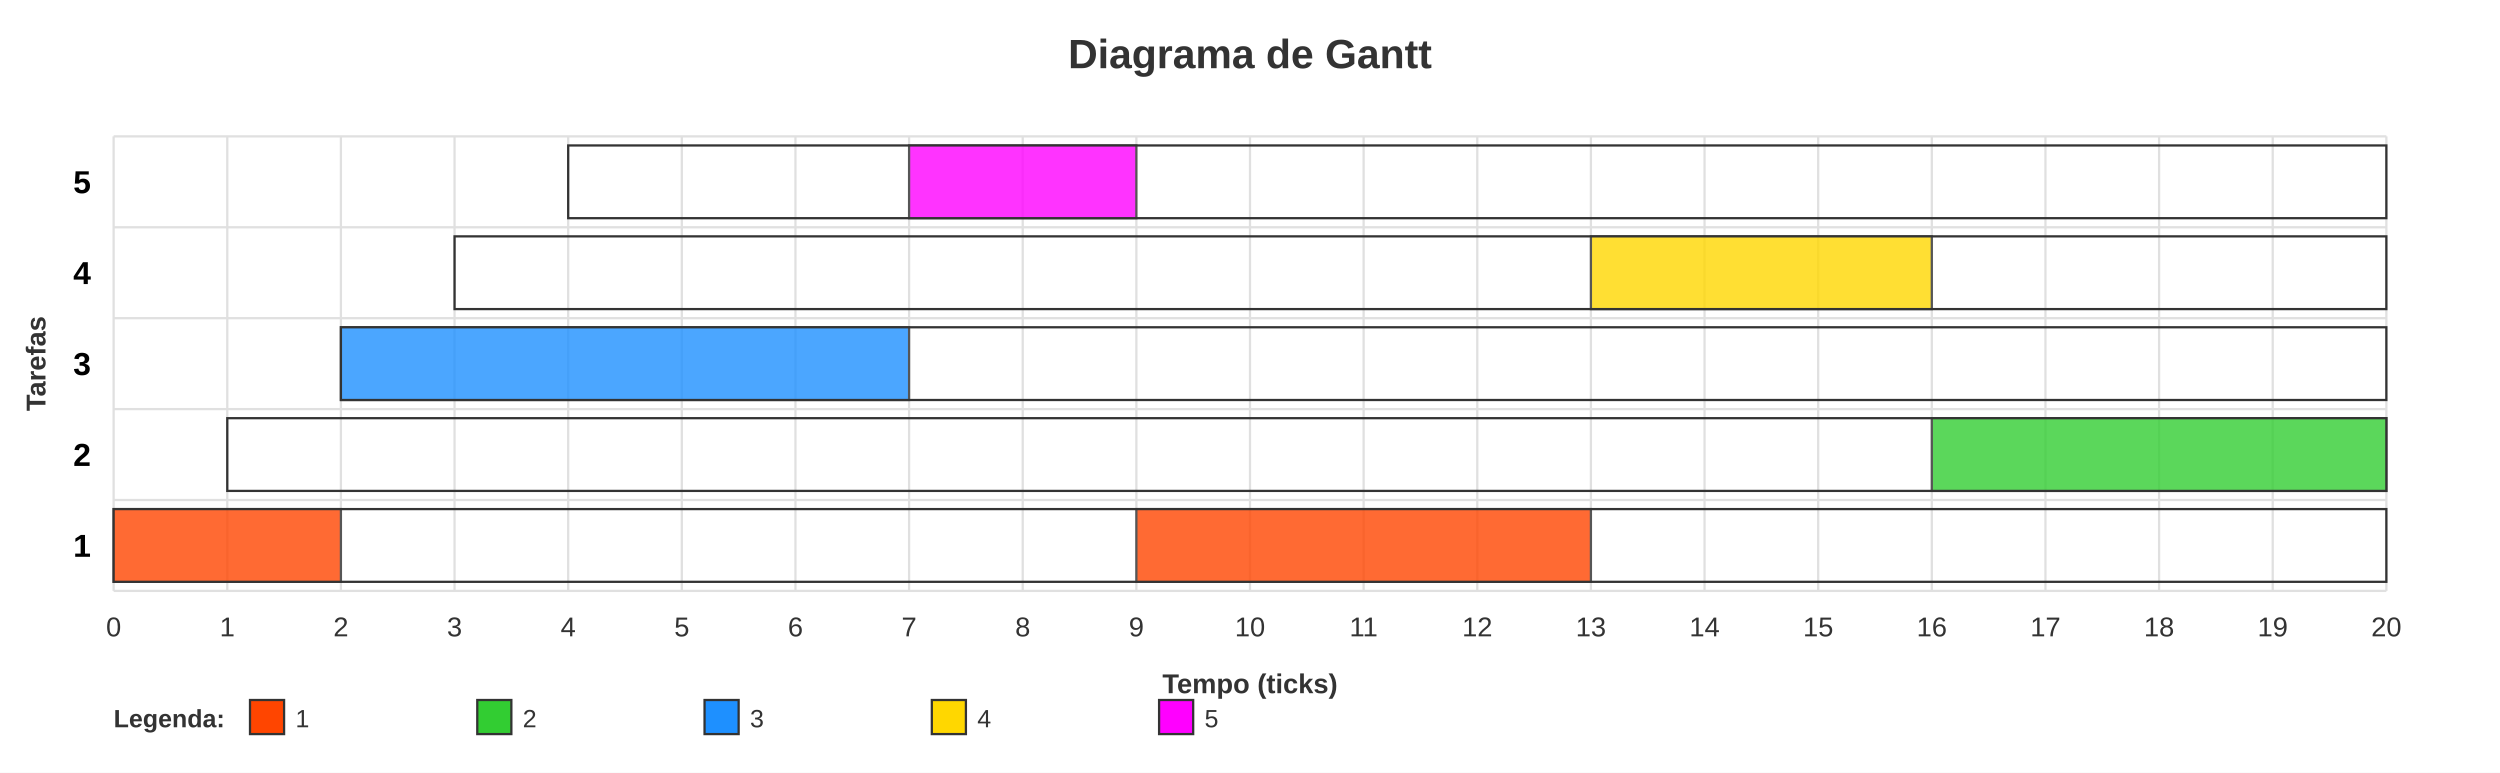
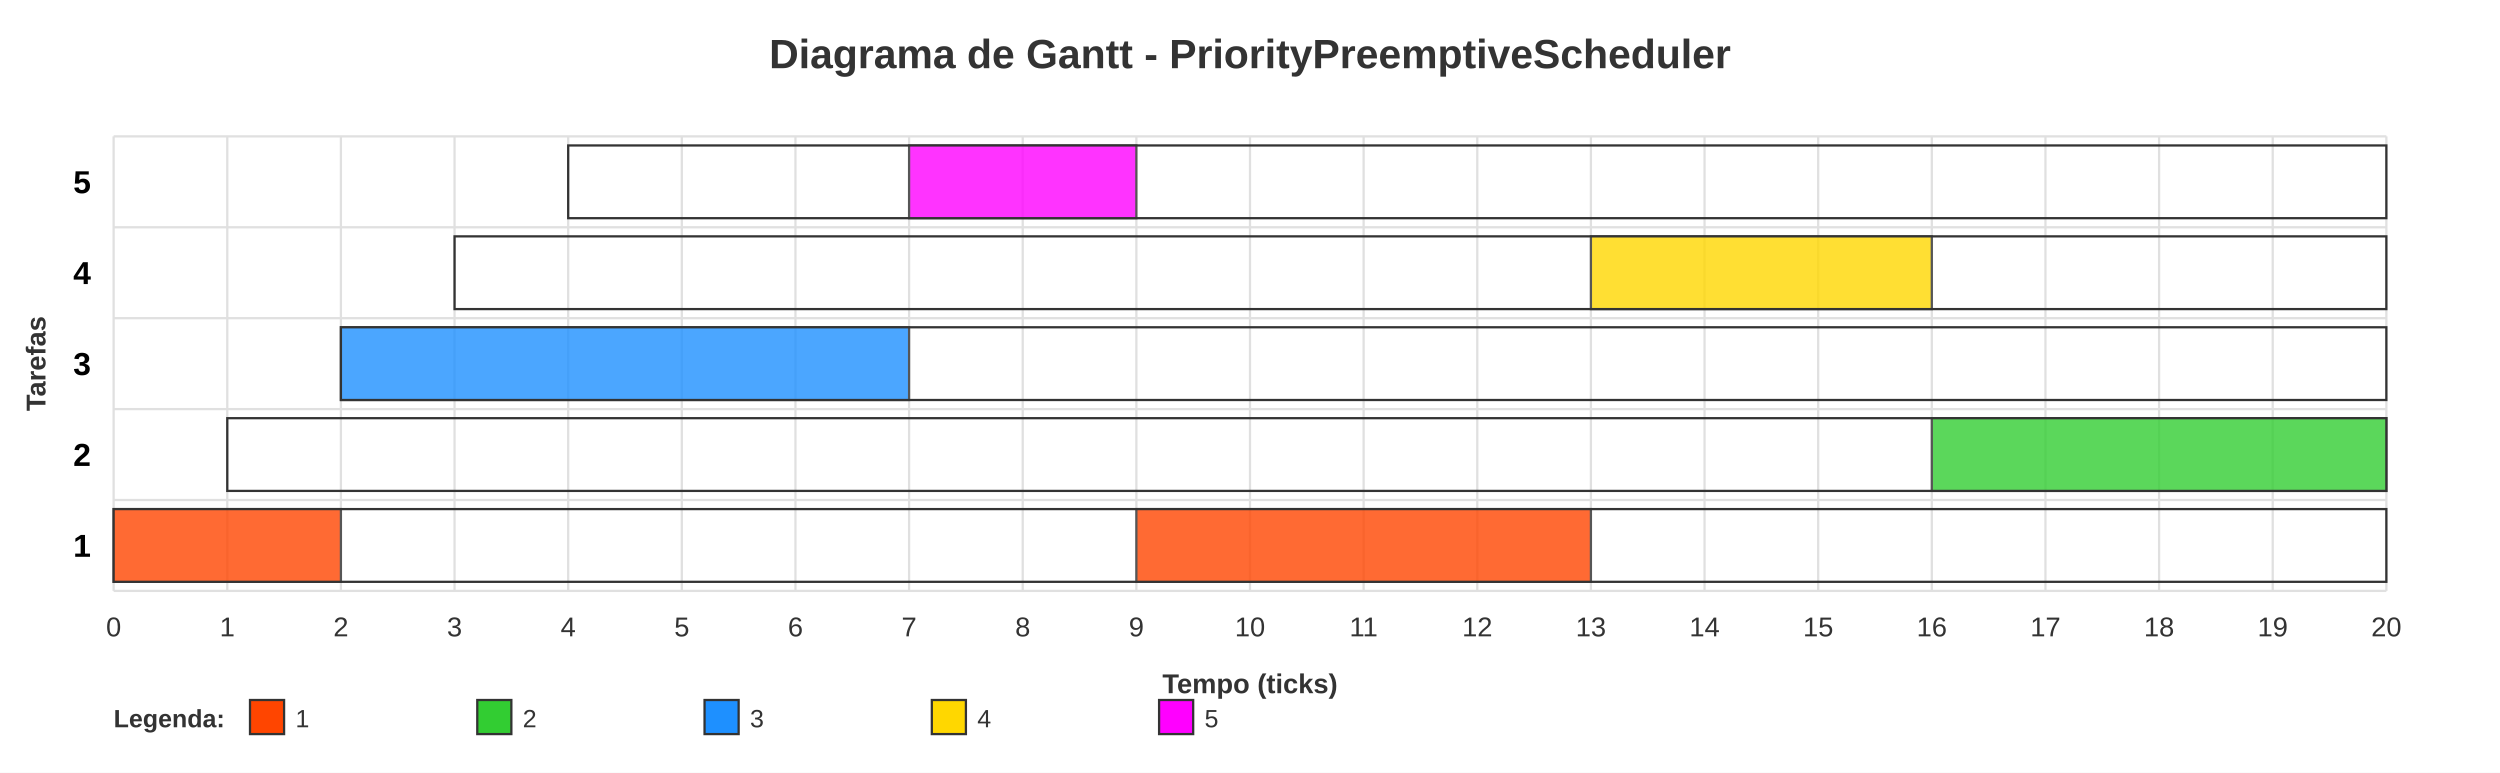
<svg xmlns="http://www.w3.org/2000/svg" width="1100" height="340">
  <defs>
    <style>
        .task-label { font-family: Arial; font-size: 14px; font-weight: bold; }
        .axis-label { font-family: Arial; font-size: 12px; fill: #333; }
        .grid-line { stroke: #E0E0E0; stroke-width: 1; }
        .title { font-family: Arial; font-size: 18px; font-weight: bold; fill: #333; }
        .legend-text { font-family: Arial; font-size: 11px; fill: #333; }
    </style>
  </defs>
  <rect width="1100" height="340" fill="#FFF" />
-   <text x="550.0" y="30" text-anchor="middle" class="title">Diagrama de Gantt</text>
+   <text x="550.0" y="30" text-anchor="middle" class="title">Diagrama de Gantt - PriorityPreemptiveScheduler</text>
  <line x1="50" y1="60" x2="50" y2="260" class="grid-line" />
  <line x1="100" y1="60" x2="100" y2="260" class="grid-line" />
  <line x1="150" y1="60" x2="150" y2="260" class="grid-line" />
  <line x1="200" y1="60" x2="200" y2="260" class="grid-line" />
  <line x1="250" y1="60" x2="250" y2="260" class="grid-line" />
  <line x1="300" y1="60" x2="300" y2="260" class="grid-line" />
  <line x1="350" y1="60" x2="350" y2="260" class="grid-line" />
  <line x1="400" y1="60" x2="400" y2="260" class="grid-line" />
  <line x1="450" y1="60" x2="450" y2="260" class="grid-line" />
  <line x1="500" y1="60" x2="500" y2="260" class="grid-line" />
  <line x1="550" y1="60" x2="550" y2="260" class="grid-line" />
  <line x1="600" y1="60" x2="600" y2="260" class="grid-line" />
  <line x1="650" y1="60" x2="650" y2="260" class="grid-line" />
  <line x1="700" y1="60" x2="700" y2="260" class="grid-line" />
  <line x1="750" y1="60" x2="750" y2="260" class="grid-line" />
  <line x1="800" y1="60" x2="800" y2="260" class="grid-line" />
  <line x1="850" y1="60" x2="850" y2="260" class="grid-line" />
  <line x1="900" y1="60" x2="900" y2="260" class="grid-line" />
  <line x1="950" y1="60" x2="950" y2="260" class="grid-line" />
  <line x1="1000" y1="60" x2="1000" y2="260" class="grid-line" />
  <line x1="1050" y1="60" x2="1050" y2="260" class="grid-line" />
  <line x1="50" y1="60" x2="1050" y2="60" class="grid-line" />
  <line x1="50" y1="100" x2="1050" y2="100" class="grid-line" />
  <line x1="50" y1="140" x2="1050" y2="140" class="grid-line" />
  <line x1="50" y1="180" x2="1050" y2="180" class="grid-line" />
  <line x1="50" y1="220" x2="1050" y2="220" class="grid-line" />
  <line x1="50" y1="260" x2="1050" y2="260" class="grid-line" />
  <text x="50" y="280" text-anchor="middle" class="axis-label">0</text>
  <text x="100" y="280" text-anchor="middle" class="axis-label">1</text>
  <text x="150" y="280" text-anchor="middle" class="axis-label">2</text>
  <text x="200" y="280" text-anchor="middle" class="axis-label">3</text>
  <text x="250" y="280" text-anchor="middle" class="axis-label">4</text>
  <text x="300" y="280" text-anchor="middle" class="axis-label">5</text>
  <text x="350" y="280" text-anchor="middle" class="axis-label">6</text>
  <text x="400" y="280" text-anchor="middle" class="axis-label">7</text>
  <text x="450" y="280" text-anchor="middle" class="axis-label">8</text>
  <text x="500" y="280" text-anchor="middle" class="axis-label">9</text>
  <text x="550" y="280" text-anchor="middle" class="axis-label">10</text>
  <text x="600" y="280" text-anchor="middle" class="axis-label">11</text>
  <text x="650" y="280" text-anchor="middle" class="axis-label">12</text>
  <text x="700" y="280" text-anchor="middle" class="axis-label">13</text>
  <text x="750" y="280" text-anchor="middle" class="axis-label">14</text>
  <text x="800" y="280" text-anchor="middle" class="axis-label">15</text>
  <text x="850" y="280" text-anchor="middle" class="axis-label">16</text>
  <text x="900" y="280" text-anchor="middle" class="axis-label">17</text>
  <text x="950" y="280" text-anchor="middle" class="axis-label">18</text>
  <text x="1000" y="280" text-anchor="middle" class="axis-label">19</text>
  <text x="1050" y="280" text-anchor="middle" class="axis-label">20</text>
  <text x="550.0" y="305" text-anchor="middle" class="axis-label" font-weight="bold">Tempo (ticks)</text>
  <text x="40" y="85.0" text-anchor="end" class="task-label">5</text>
  <text x="40" y="125.0" text-anchor="end" class="task-label">4</text>
  <text x="40" y="165.0" text-anchor="end" class="task-label">3</text>
  <text x="40" y="205.0" text-anchor="end" class="task-label">2</text>
  <text x="40" y="245.0" text-anchor="end" class="task-label">1</text>
  <text x="20" y="160.0" text-anchor="middle" class="axis-label" font-weight="bold" transform="rotate(-90 20 160.0)">Tarefas</text>
  <rect x="250" y="64" width="800" height="32" fill="none" stroke="#333" stroke-width="1" />
  <rect x="200" y="104" width="850" height="32" fill="none" stroke="#333" stroke-width="1" />
  <rect x="150" y="144" width="900" height="32" fill="none" stroke="#333" stroke-width="1" />
  <rect x="100" y="184" width="950" height="32" fill="none" stroke="#333" stroke-width="1" />
  <rect x="50" y="224" width="1000" height="32" fill="none" stroke="#333" stroke-width="1" />
  <rect x="400" y="64" width="100" height="32" fill="#FF00FF" stroke="#333" stroke-width="1" opacity="0.8" />
  <rect x="700" y="104" width="150" height="32" fill="#FFD700" stroke="#333" stroke-width="1" opacity="0.8" />
  <rect x="150" y="144" width="250" height="32" fill="#1E90FF" stroke="#333" stroke-width="1" opacity="0.8" />
  <rect x="850" y="184" width="200" height="32" fill="#32CD32" stroke="#333" stroke-width="1" opacity="0.8" />
  <rect x="50" y="224" width="100" height="32" fill="#FF4500" stroke="#333" stroke-width="1" opacity="0.8" />
  <rect x="500" y="224" width="200" height="32" fill="#FF4500" stroke="#333" stroke-width="1" opacity="0.8" />
  <text x="50" y="320" class="legend-text" font-weight="bold">Legenda:</text>
  <rect x="110" y="308" width="15" height="15" fill="#FF4500" stroke="#333" stroke-width="1" />
  <text x="130" y="320" class="legend-text">1</text>
  <rect x="210" y="308" width="15" height="15" fill="#32CD32" stroke="#333" stroke-width="1" />
  <text x="230" y="320" class="legend-text">2</text>
  <rect x="310" y="308" width="15" height="15" fill="#1E90FF" stroke="#333" stroke-width="1" />
  <text x="330" y="320" class="legend-text">3</text>
  <rect x="410" y="308" width="15" height="15" fill="#FFD700" stroke="#333" stroke-width="1" />
  <text x="430" y="320" class="legend-text">4</text>
  <rect x="510" y="308" width="15" height="15" fill="#FF00FF" stroke="#333" stroke-width="1" />
  <text x="530" y="320" class="legend-text">5</text>
</svg>
